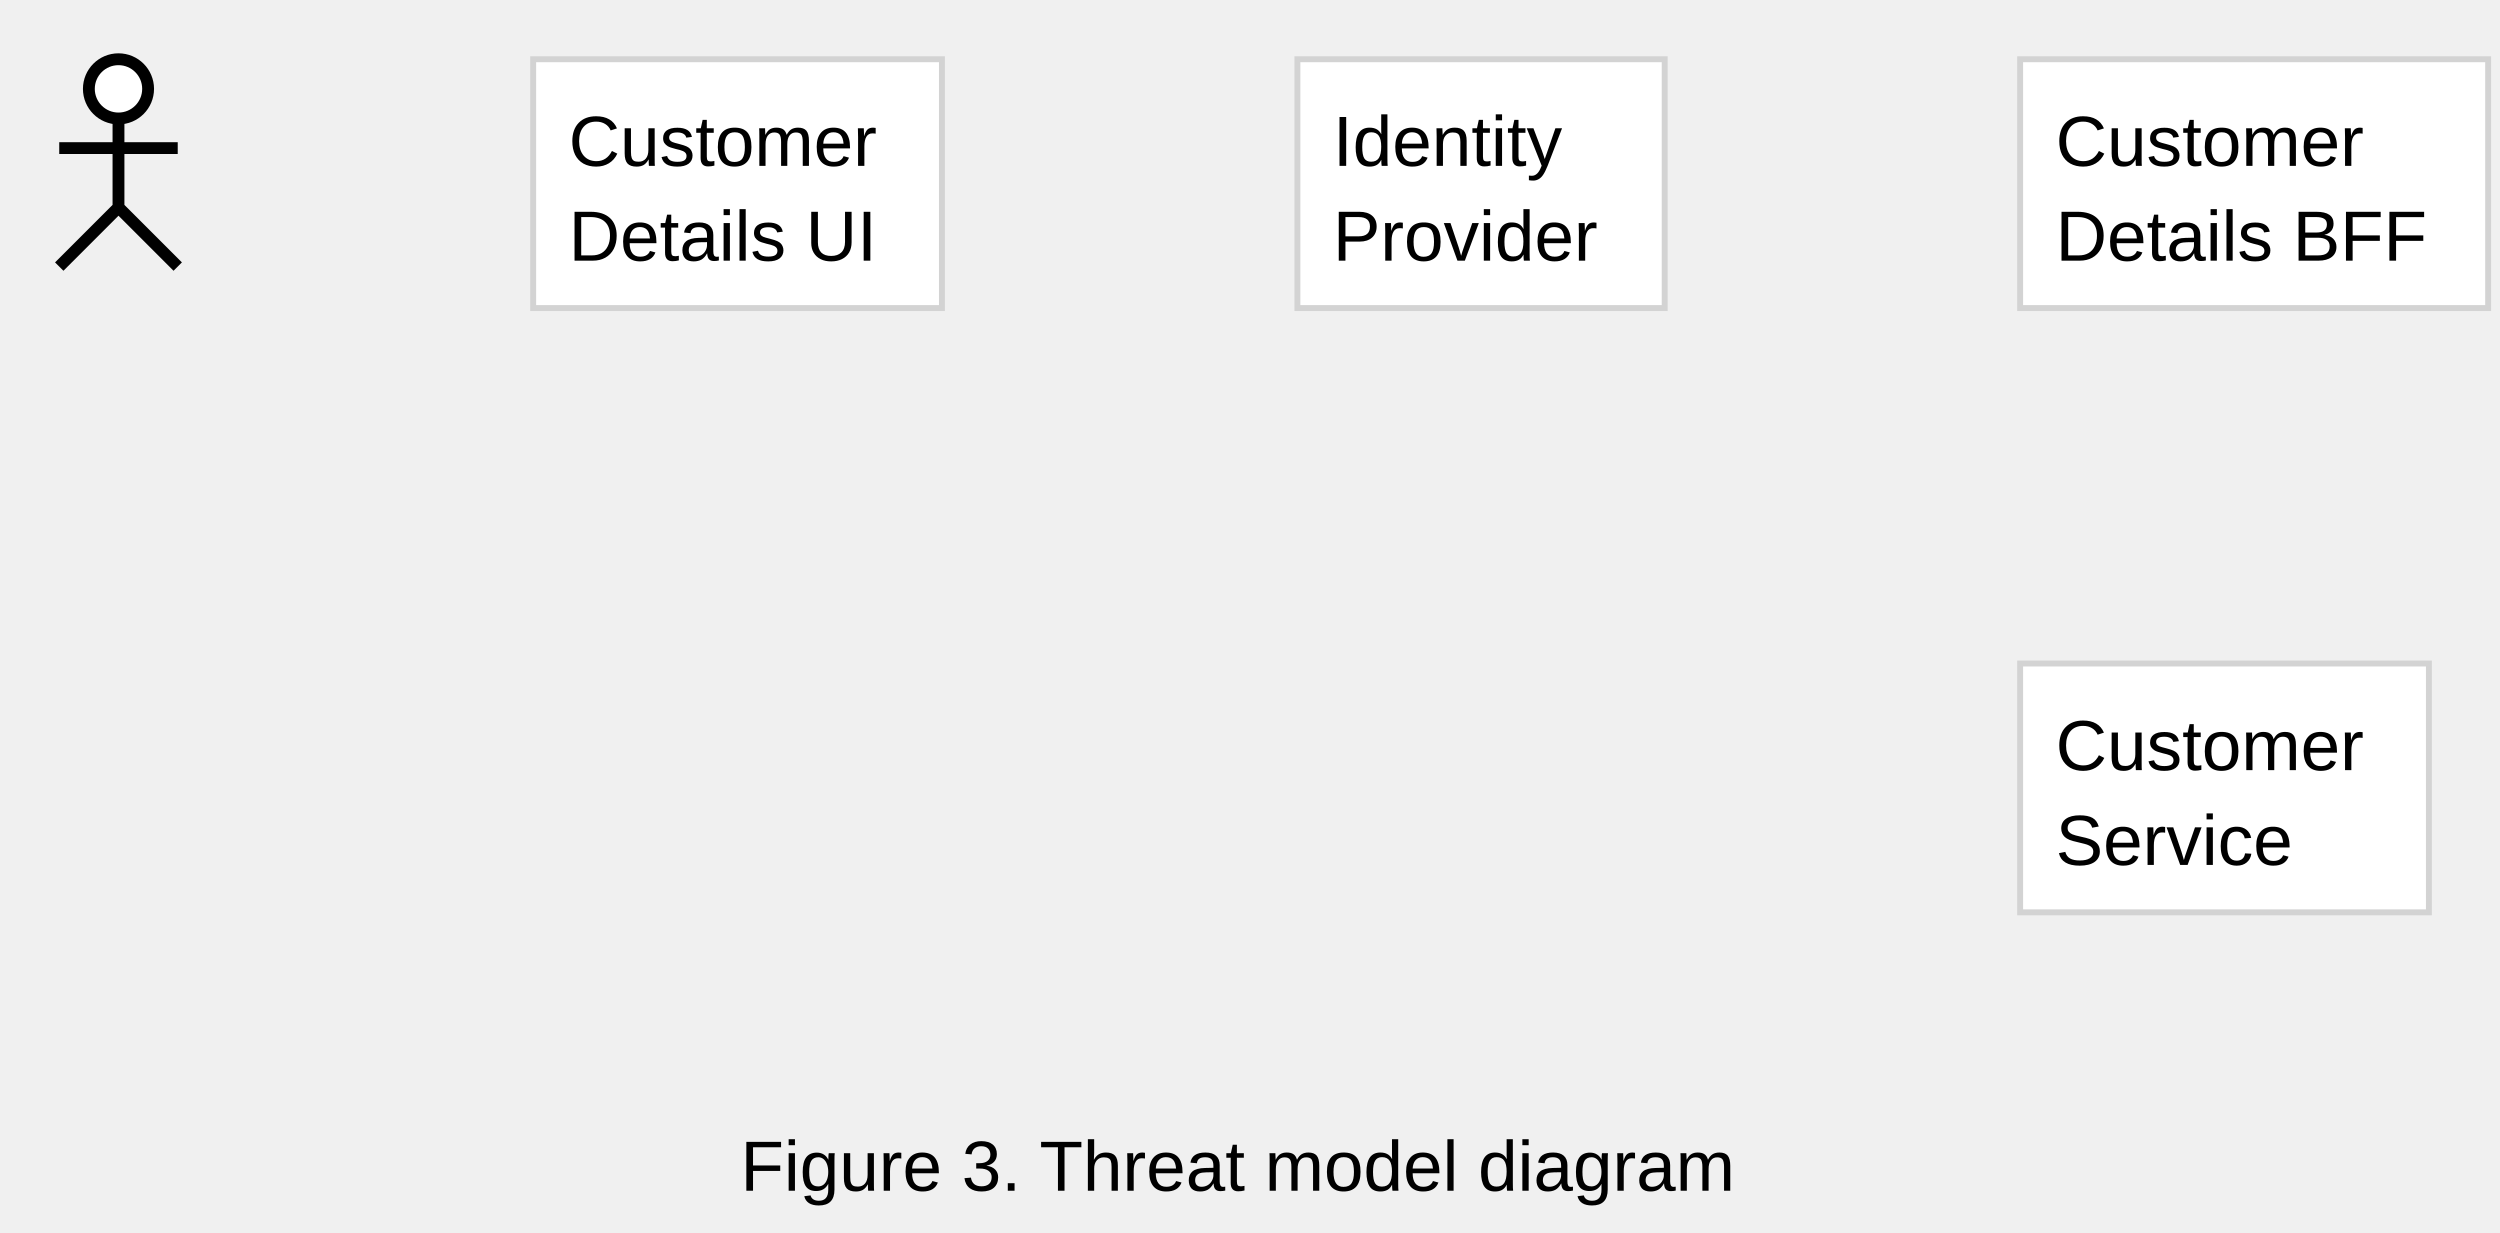
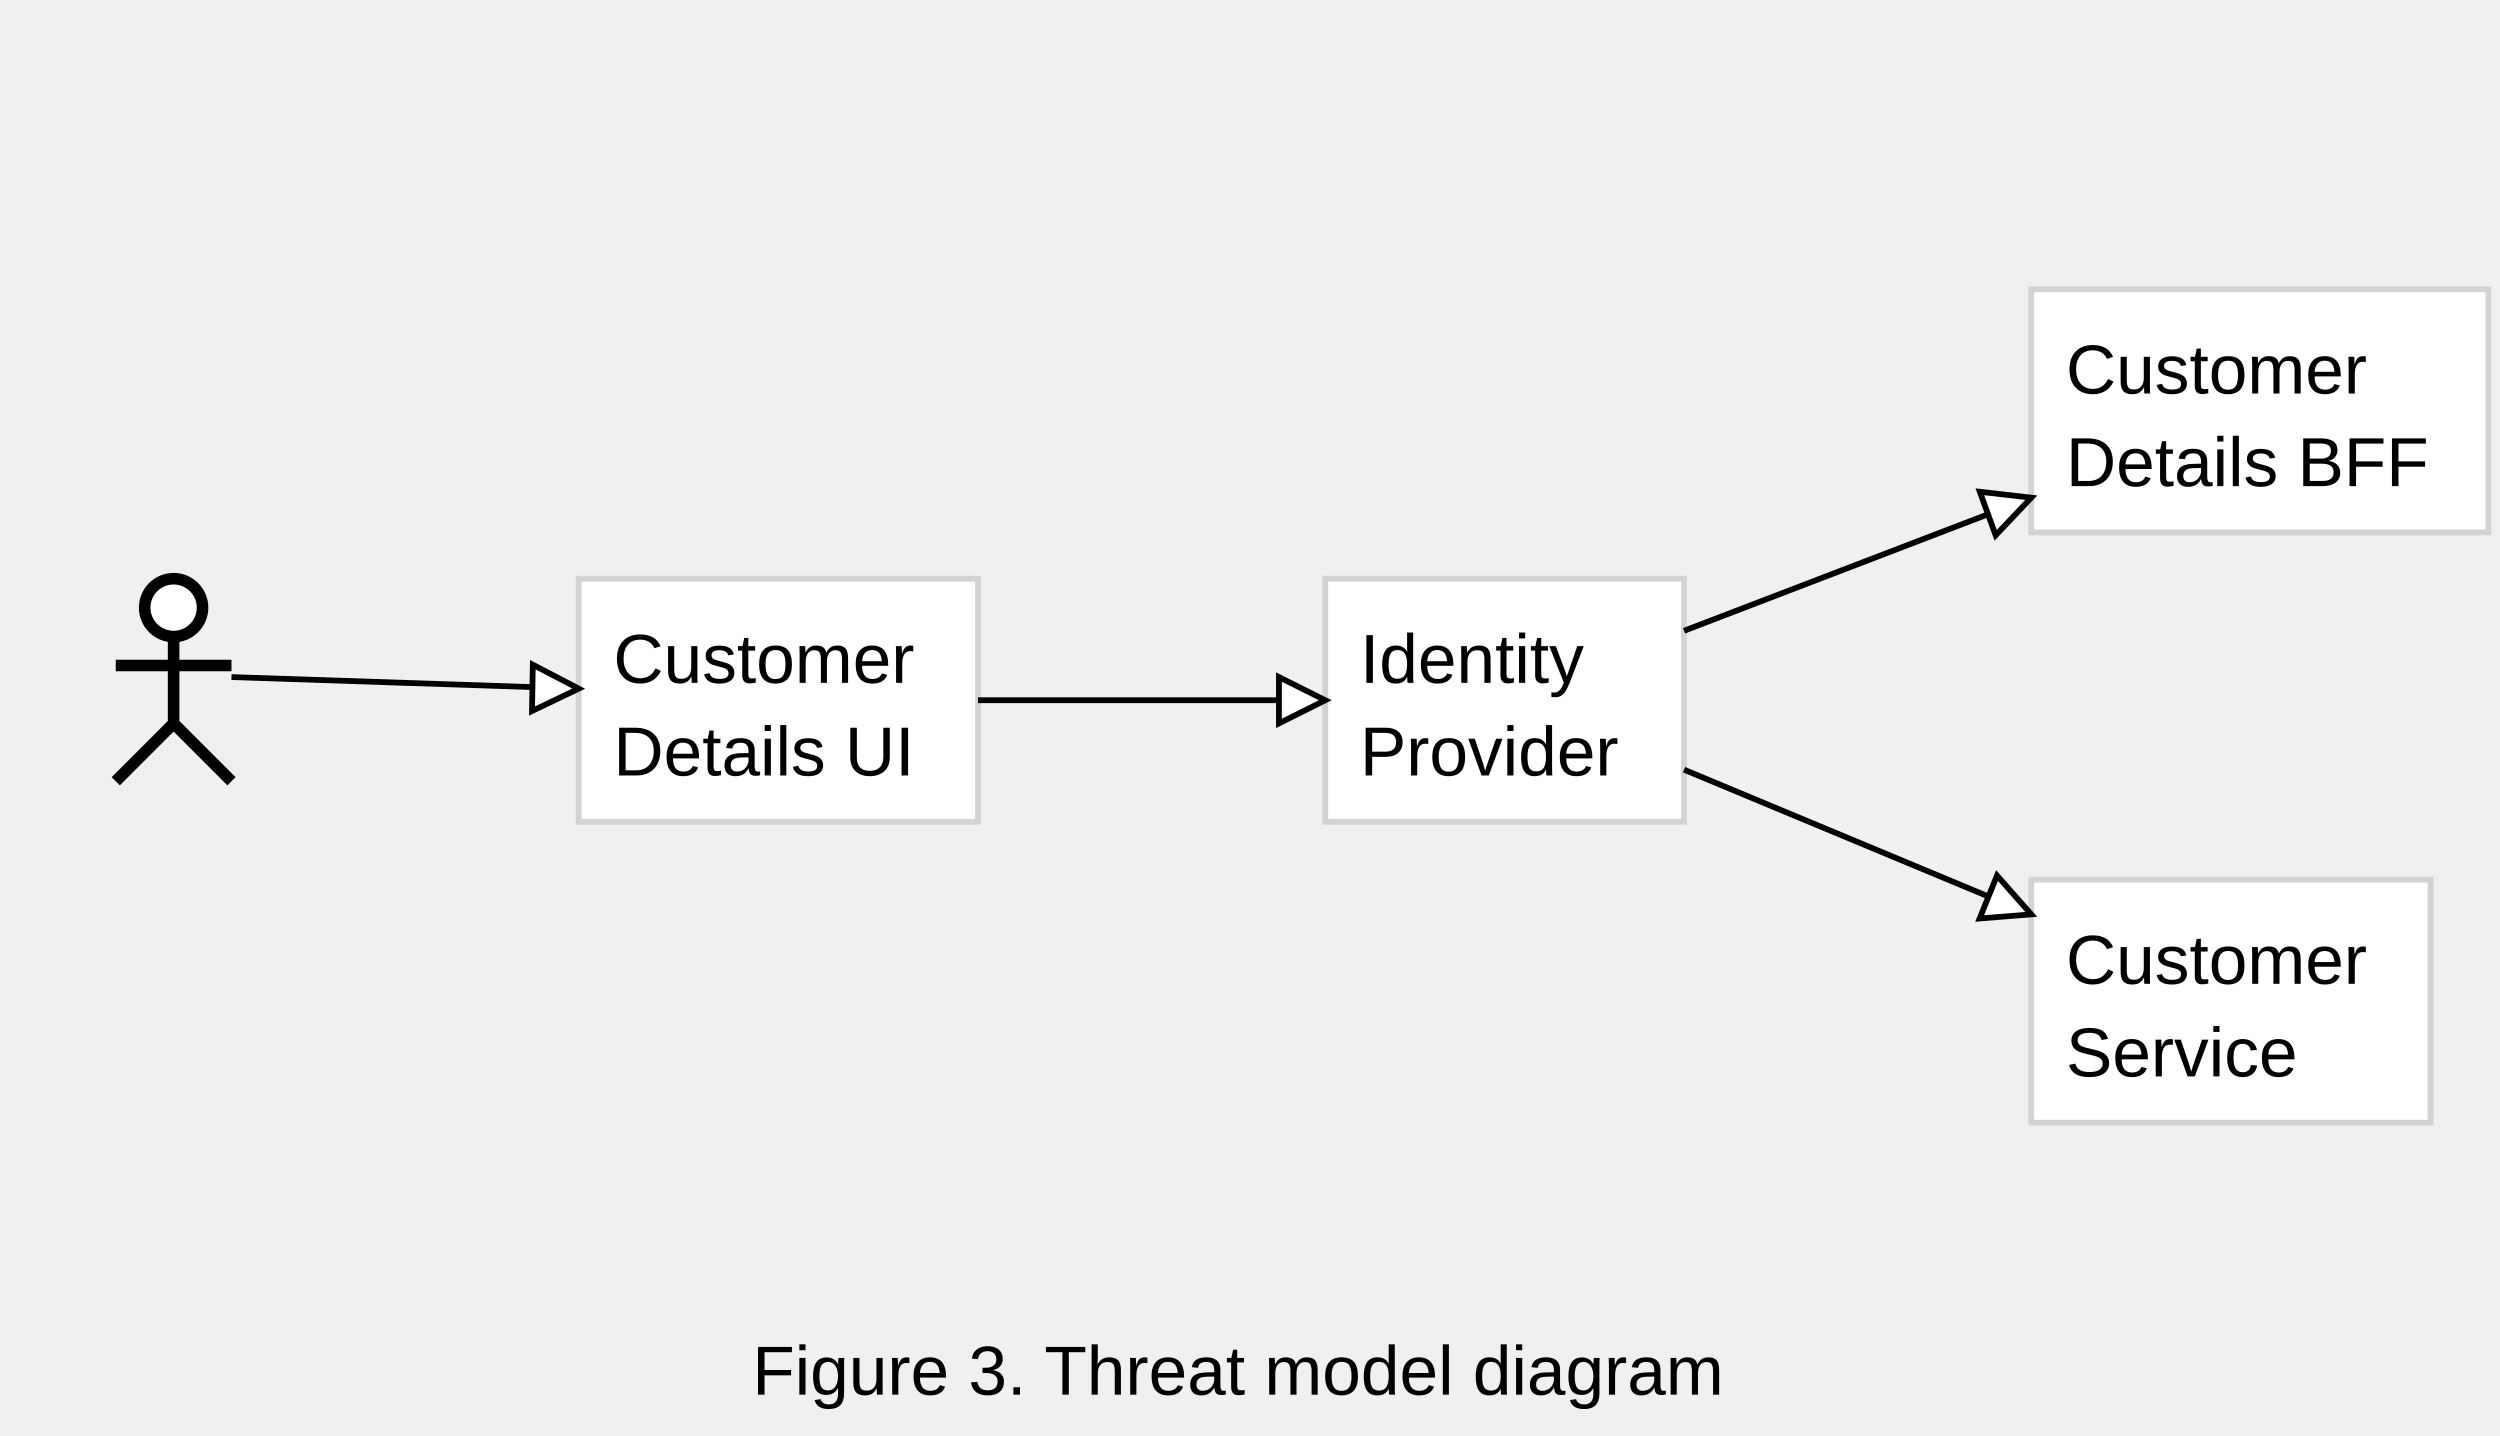
- <svg xmlns="http://www.w3.org/2000/svg" font-family="Arial,Helvetica,sans-serif" width="422" height="208">
-   <circle stroke="black" stroke-width="2" fill="#ffffff" cx="20" cy="15" r="5" />
-   <path stroke="black" stroke-width="2" fill="#ffffff" d="M20,20 l 0,15 m -10,-10 l 20,0 m -10,10 l -10,10 m 10,-10 l 10,10 Z" />
-   <rect stroke="#d3d3d3" fill="#ffffff" x="90" y="10" width="69" height="42" />
-   <text font-family="Arial,Helvetica,sans-serif" font-size="12px" x="96" y="28">Customer</text>
-   <text font-family="Arial,Helvetica,sans-serif" font-size="12px" x="96" y="44">Details UI</text>
-   <rect stroke="#d3d3d3" fill="#ffffff" x="219" y="10" width="62" height="42" />
-   <text font-family="Arial,Helvetica,sans-serif" font-size="12px" x="225" y="28">Identity</text>
-   <text font-family="Arial,Helvetica,sans-serif" font-size="12px" x="225" y="44">Provider</text>
-   <rect stroke="#d3d3d3" fill="#ffffff" x="341" y="10" width="79" height="42" />
-   <text font-family="Arial,Helvetica,sans-serif" font-size="12px" x="347" y="28">Customer</text>
-   <text font-family="Arial,Helvetica,sans-serif" font-size="12px" x="347" y="44">Details BFF</text>
-   <rect stroke="#d3d3d3" fill="#ffffff" x="341" y="112" width="69" height="42" />
-   <text font-family="Arial,Helvetica,sans-serif" font-size="12px" x="347" y="130">Customer</text>
-   <text font-family="Arial,Helvetica,sans-serif" font-size="12px" x="347" y="146">Service</text>
-   <text font-family="Arial,Helvetica,sans-serif" font-size="12px" x="125" y="201">Figure 3. Threat model diagram</text>
+ <svg xmlns="http://www.w3.org/2000/svg" font-family="Arial,Helvetica,sans-serif" width="432" height="248">
+   <circle stroke="black" stroke-width="2" fill="#ffffff" cx="30" cy="105" r="5" />
+   <path stroke="black" stroke-width="2" fill="#ffffff" d="M30,110 l 0,15 m -10,-10 l 20,0 m -10,10 l -10,10 m 10,-10 l 10,10 Z" />
+   <rect stroke="#d3d3d3" fill="#ffffff" x="100" y="100" width="69" height="42" />
+   <text font-family="Arial,Helvetica,sans-serif" font-size="12px" x="106" y="118">Customer</text>
+   <text font-family="Arial,Helvetica,sans-serif" font-size="12px" x="106" y="134">Details UI</text>
+   <rect stroke="#d3d3d3" fill="#ffffff" x="229" y="100" width="62" height="42" />
+   <text font-family="Arial,Helvetica,sans-serif" font-size="12px" x="235" y="118">Identity</text>
+   <text font-family="Arial,Helvetica,sans-serif" font-size="12px" x="235" y="134">Provider</text>
+   <rect stroke="#d3d3d3" fill="#ffffff" x="351" y="50" width="79" height="42" />
+   <text font-family="Arial,Helvetica,sans-serif" font-size="12px" x="357" y="68">Customer</text>
+   <text font-family="Arial,Helvetica,sans-serif" font-size="12px" x="357" y="84">Details BFF</text>
+   <rect stroke="#d3d3d3" fill="#ffffff" x="351" y="152" width="69" height="42" />
+   <text font-family="Arial,Helvetica,sans-serif" font-size="12px" x="357" y="170">Customer</text>
+   <text font-family="Arial,Helvetica,sans-serif" font-size="12px" x="357" y="186">Service</text>
+   <path stroke="black" d="M40,117 L100,119" />
+   <g transform="rotate(91 100 119)">
+     <path stroke="black" fill="#ffffff" d="M96,127 l4,-8 l 4,8 Z" />
+   </g>
+   <path stroke="black" d="M169,121 L229,121" />
+   <g transform="rotate(90 229 121)">
+     <path stroke="black" fill="#ffffff" d="M225,129 l4,-8 l 4,8 Z" />
+   </g>
+   <path stroke="black" d="M291,109 L351,86" />
+   <g transform="rotate(70 351 86)">
+     <path stroke="black" fill="#ffffff" d="M347,94 l4,-8 l 4,8 Z" />
+   </g>
+   <path stroke="black" d="M291,133 L351,158" />
+   <g transform="rotate(112 351 158)">
+     <path stroke="black" fill="#ffffff" d="M347,166 l4,-8 l 4,8 Z" />
+   </g>
+   <text font-family="Arial,Helvetica,sans-serif" font-size="12px" x="130" y="241">Figure 3. Threat model diagram</text>
</svg>
